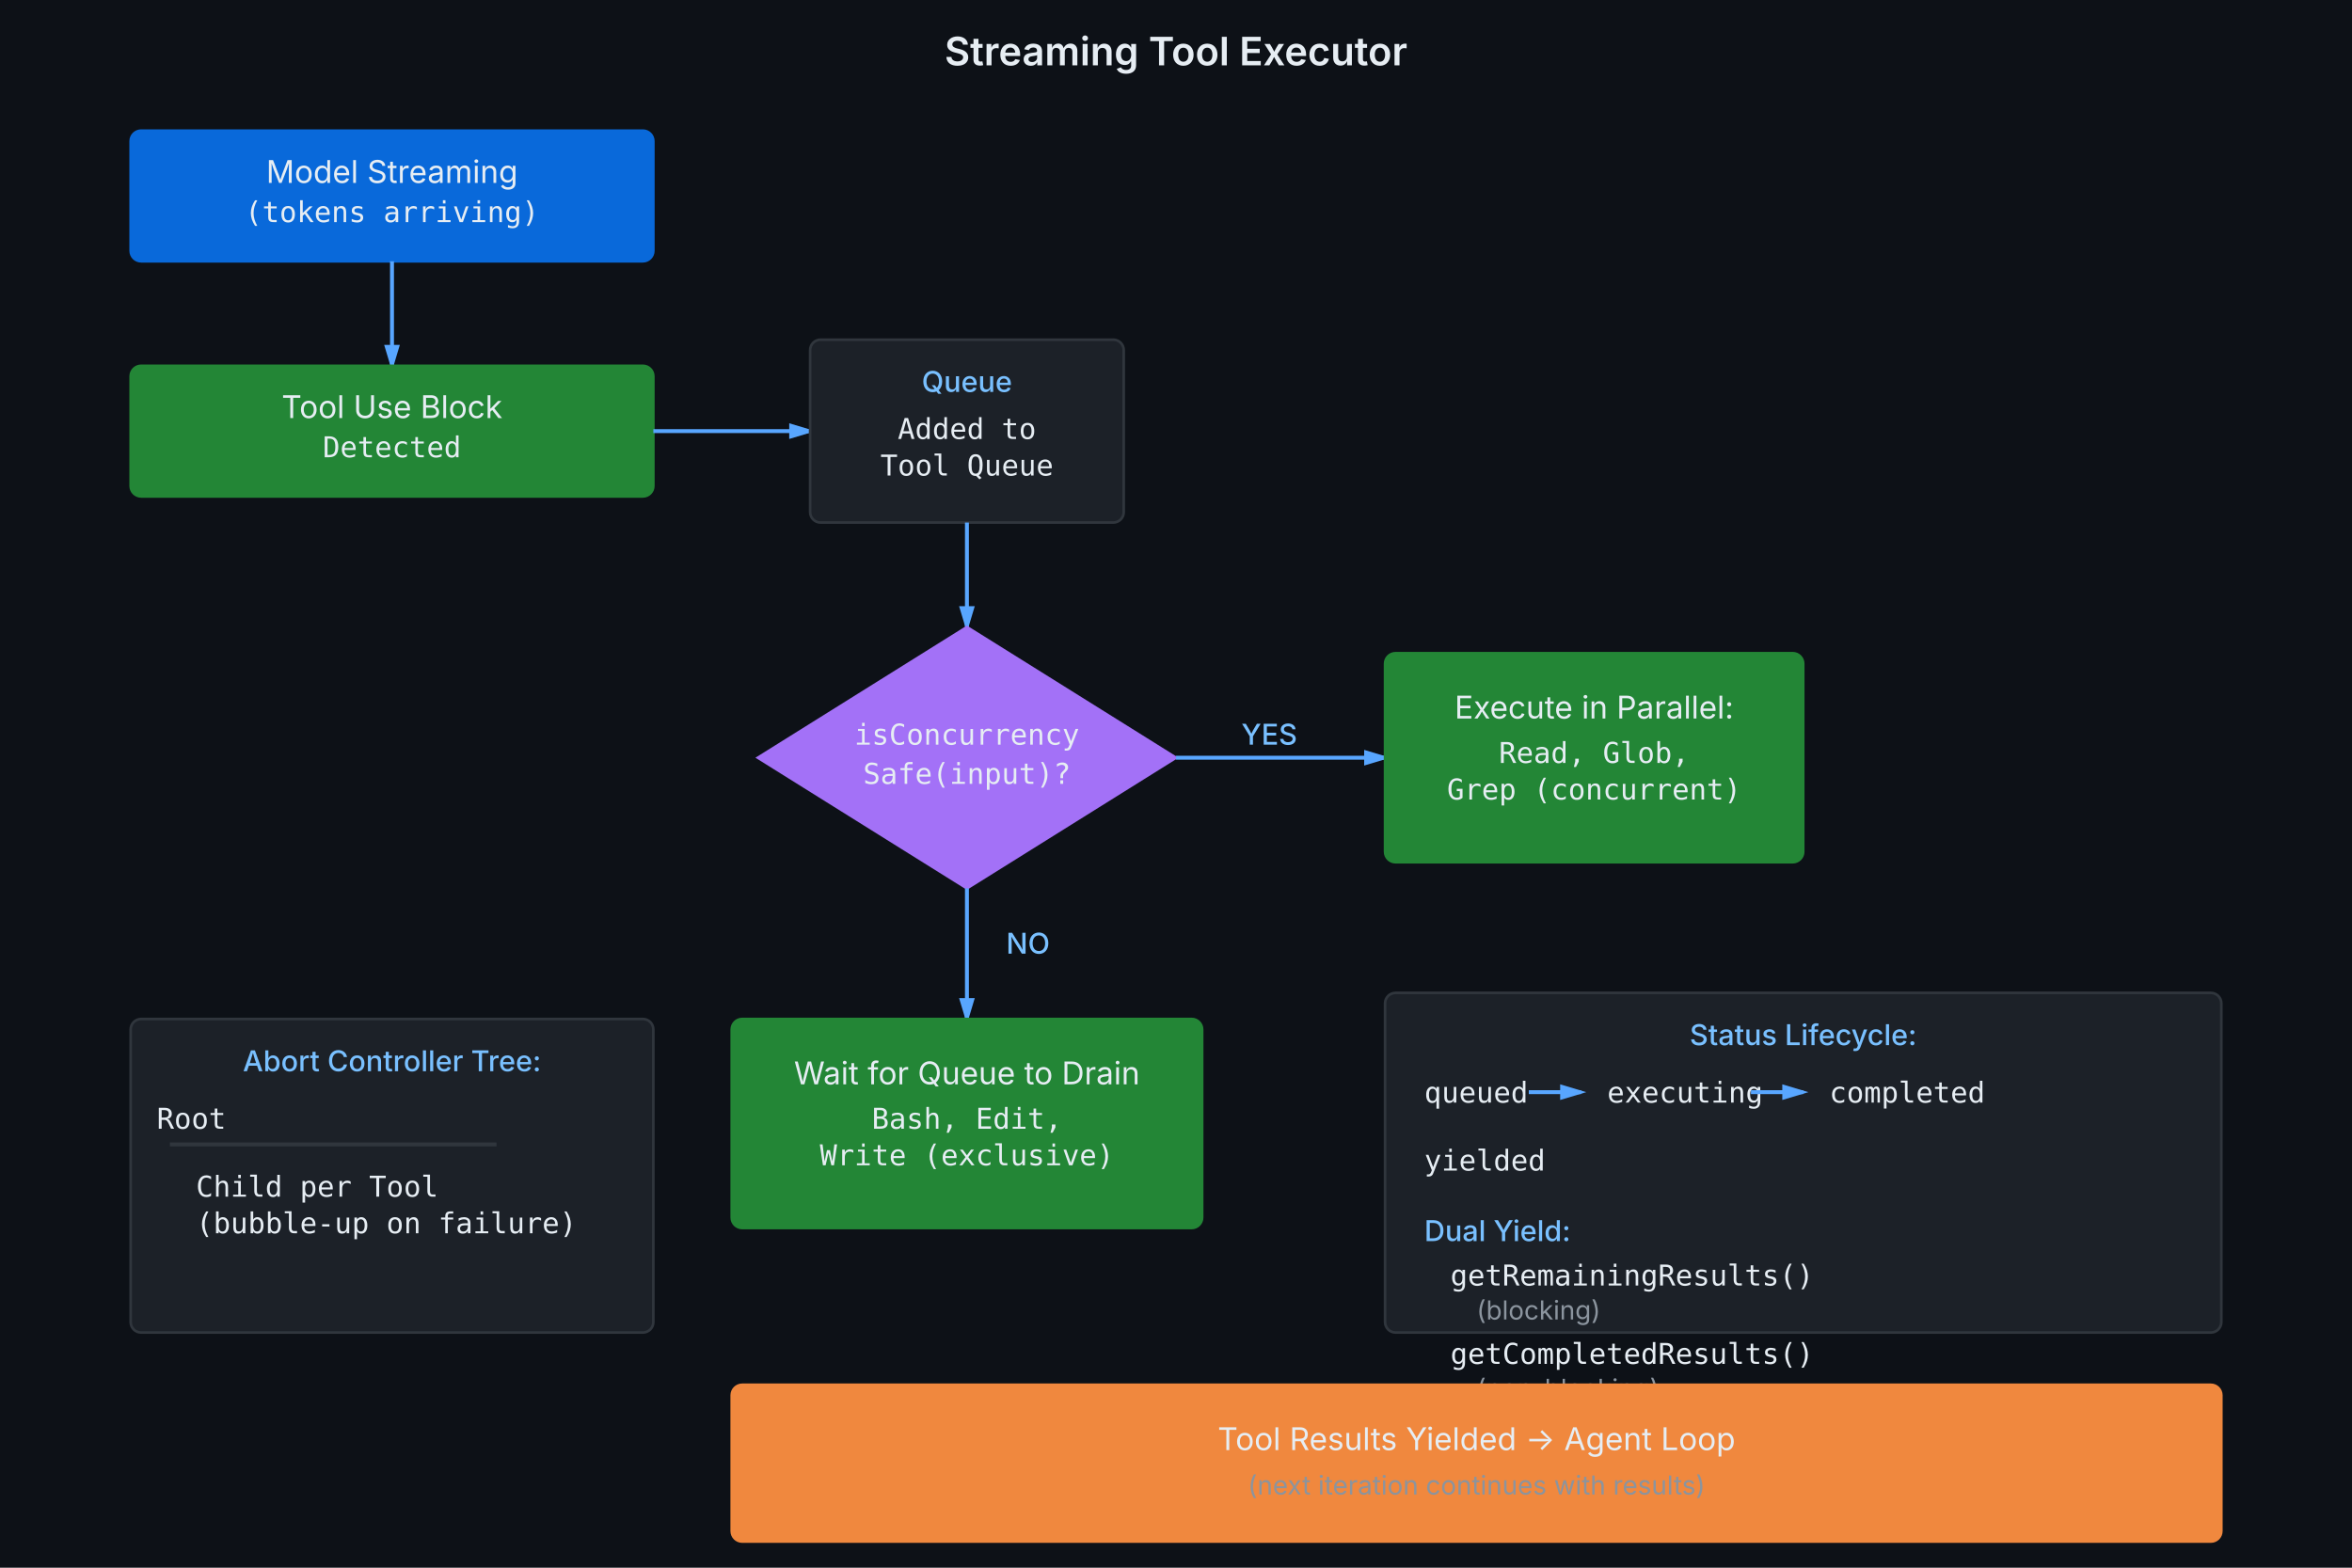
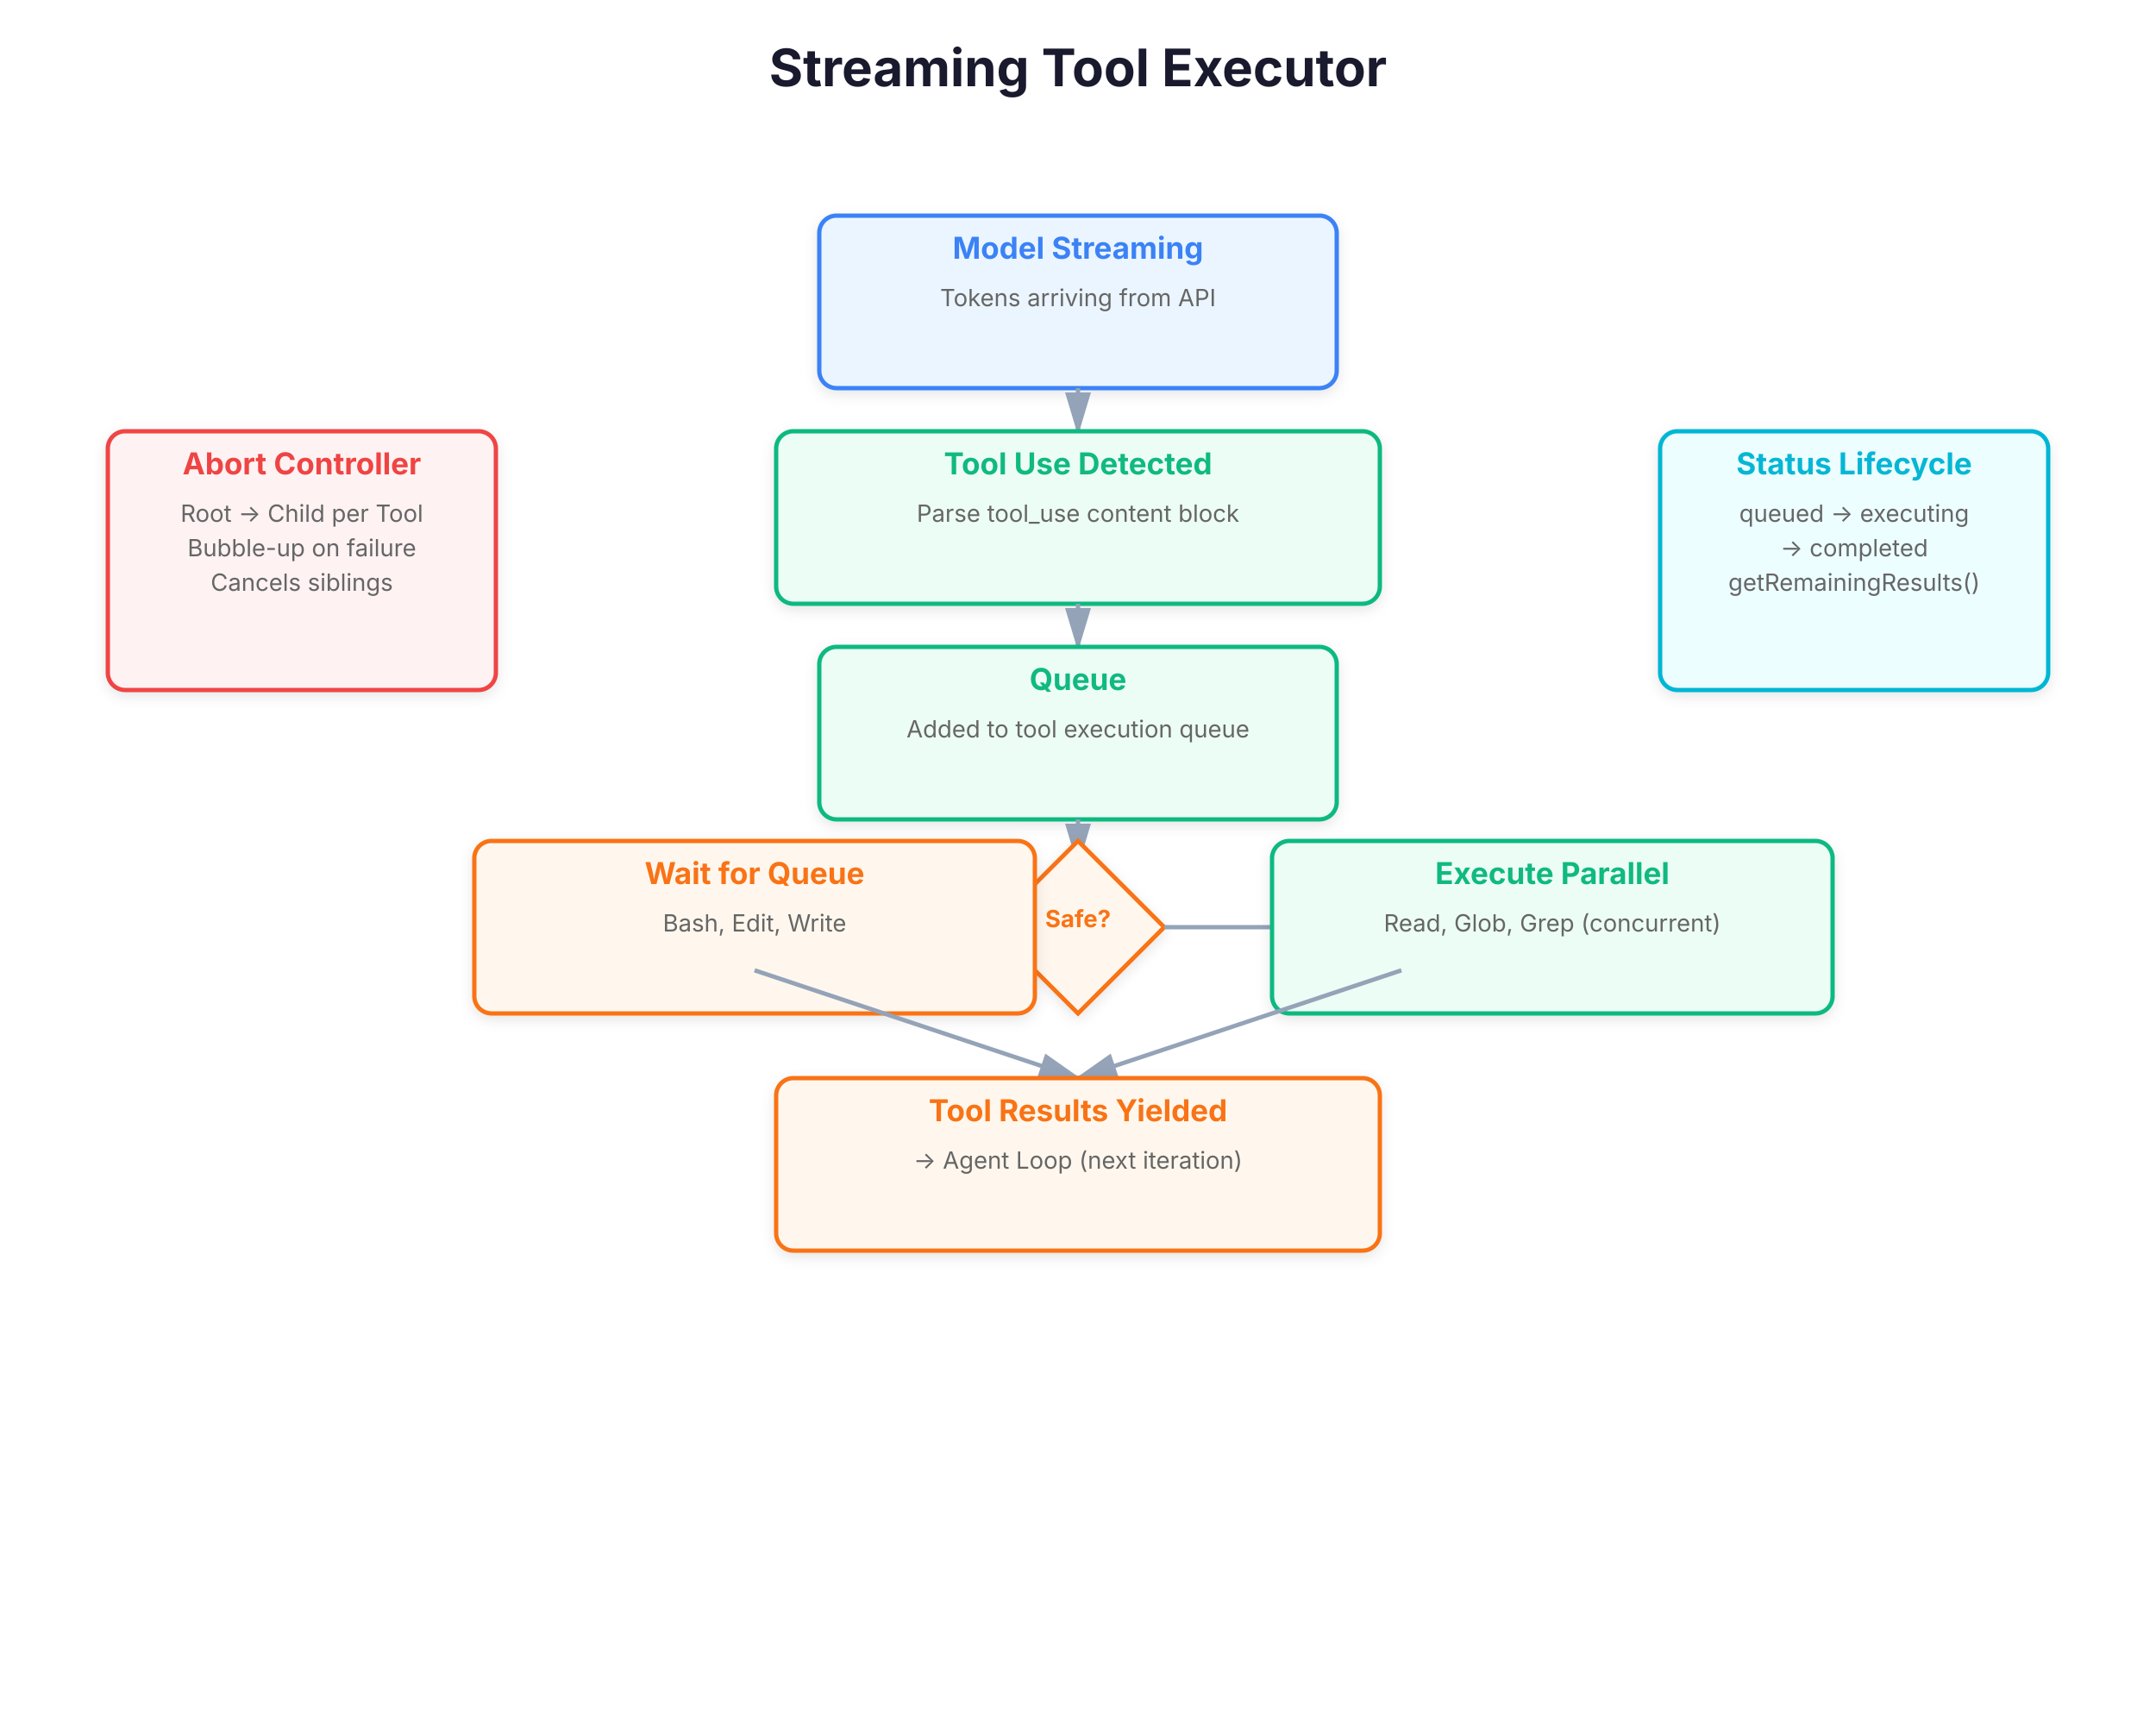
- <svg xmlns="http://www.w3.org/2000/svg" viewBox="0 0 900 600" width="900" height="600">
+ <svg xmlns="http://www.w3.org/2000/svg" viewBox="0 0 1000 800" width="1000" height="800">
  <defs>
-     <marker id="arrowhead" markerWidth="10" markerHeight="10" refX="8" refY="3" orient="auto" markerUnits="userSpaceOnUse">
-       <polygon points="0 0, 10 3, 0 6" class="arrow-head" style="fill: #58a6ff;" />
+     <filter id="dropshadow" x="-50%" y="-50%" width="200%" height="200%">
+       <feDropShadow dx="0" dy="2" stdDeviation="3" flood-opacity="0.1" />
+     </filter>
+     <marker id="arrowhead" markerWidth="10" markerHeight="10" refX="9" refY="3" orient="auto">
+       <polygon points="0 0, 10 3, 0 6" fill="#94A3B8" />
    </marker>
  </defs>
-   <rect class="bg" style="fill: #0d1117;" width="900" height="600" />
-   <text x="450" y="25" class="text-title" style="fill: #e6edf3; font-family: -apple-system, BlinkMacSystemFont, 'Segoe UI', sans-serif; font-size: 15px; font-weight: 600;" text-anchor="middle">Streaming Tool Executor</text>
-   <rect x="50" y="50" width="200" height="50" class="box-input" style="fill: #0969da; stroke: #0969da; stroke-width: 1;" rx="4" />
-   <text x="150" y="70" class="text-primary" style="fill: #e6edf3; font-family: -apple-system, BlinkMacSystemFont, 'Segoe UI', sans-serif; font-size: 12px;" text-anchor="middle">Model Streaming</text>
-   <text x="150" y="85" class="text-code" style="fill: #e6edf3; font-family: 'Monaco', 'Menlo', 'Ubuntu Mono', monospace; font-size: 11px;" text-anchor="middle">(tokens arriving)</text>
-   <path d="M 150 100 L 150 140" class="arrow" style="stroke: #58a6ff; stroke-width: 1.5; fill: none;" marker-end="url(#arrowhead)" />
-   <rect x="50" y="140" width="200" height="50" class="box-process" style="fill: #238636; stroke: #238636; stroke-width: 1;" rx="4" />
-   <text x="150" y="160" class="text-primary" style="fill: #e6edf3; font-family: -apple-system, BlinkMacSystemFont, 'Segoe UI', sans-serif; font-size: 12px;" text-anchor="middle">Tool Use Block</text>
-   <text x="150" y="175" class="text-code" style="fill: #e6edf3; font-family: 'Monaco', 'Menlo', 'Ubuntu Mono', monospace; font-size: 11px;" text-anchor="middle">Detected</text>
-   <path d="M 250 165 L 310 165" class="arrow" style="stroke: #58a6ff; stroke-width: 1.5; fill: none;" marker-end="url(#arrowhead)" />
-   <rect x="310" y="130" width="120" height="70" class="box" style="fill: #1c2128; stroke: #30363d; stroke-width: 1;" rx="4" stroke="#238636" stroke-width="2" />
-   <text x="370" y="150" class="text-label" style="fill: #79c0ff; font-family: -apple-system, BlinkMacSystemFont, 'Segoe UI', sans-serif; font-size: 11px; font-weight: 500;" text-anchor="middle">Queue</text>
-   <text x="370" y="168" class="text-code" style="fill: #e6edf3; font-family: 'Monaco', 'Menlo', 'Ubuntu Mono', monospace; font-size: 11px;" text-anchor="middle">Added to</text>
-   <text x="370" y="182" class="text-code" style="fill: #e6edf3; font-family: 'Monaco', 'Menlo', 'Ubuntu Mono', monospace; font-size: 11px;" text-anchor="middle">Tool Queue</text>
-   <path d="M 370 200 L 370 240" class="arrow" style="stroke: #58a6ff; stroke-width: 1.5; fill: none;" marker-end="url(#arrowhead)" />
-   <polygon points="370,240 450,290 370,340 290,290" class="diamond" style="fill: #a371f7; stroke: #a371f7; stroke-width: 1;" />
-   <text x="370" y="285" class="text-code" style="fill: #e6edf3; font-family: 'Monaco', 'Menlo', 'Ubuntu Mono', monospace; font-size: 11px;" text-anchor="middle" font-size="10">isConcurrency</text>
-   <text x="370" y="300" class="text-code" style="fill: #e6edf3; font-family: 'Monaco', 'Menlo', 'Ubuntu Mono', monospace; font-size: 11px;" text-anchor="middle" font-size="10">Safe(input)?</text>
-   <path d="M 450 290 L 530 290" class="arrow" style="stroke: #58a6ff; stroke-width: 1.5; fill: none;" marker-end="url(#arrowhead)" />
-   <text x="475" y="285" class="text-label" style="fill: #79c0ff; font-family: -apple-system, BlinkMacSystemFont, 'Segoe UI', sans-serif; font-size: 11px; font-weight: 500;">YES</text>
-   <rect x="530" y="250" width="160" height="80" class="box-process" style="fill: #238636; stroke: #238636; stroke-width: 1;" rx="4" />
-   <text x="610" y="275" class="text-primary" style="fill: #e6edf3; font-family: -apple-system, BlinkMacSystemFont, 'Segoe UI', sans-serif; font-size: 12px;" text-anchor="middle">Execute in Parallel:</text>
-   <text x="610" y="292" class="text-code" style="fill: #e6edf3; font-family: 'Monaco', 'Menlo', 'Ubuntu Mono', monospace; font-size: 11px;" text-anchor="middle" font-size="10">Read, Glob,</text>
-   <text x="610" y="306" class="text-code" style="fill: #e6edf3; font-family: 'Monaco', 'Menlo', 'Ubuntu Mono', monospace; font-size: 11px;" text-anchor="middle" font-size="10">Grep (concurrent)</text>
-   <path d="M 370 340 L 370 390" class="arrow" style="stroke: #58a6ff; stroke-width: 1.5; fill: none;" marker-end="url(#arrowhead)" />
-   <text x="385" y="365" class="text-label" style="fill: #79c0ff; font-family: -apple-system, BlinkMacSystemFont, 'Segoe UI', sans-serif; font-size: 11px; font-weight: 500;">NO</text>
-   <rect x="280" y="390" width="180" height="80" class="box-process" style="fill: #238636; stroke: #238636; stroke-width: 1;" rx="4" />
-   <text x="370" y="415" class="text-primary" style="fill: #e6edf3; font-family: -apple-system, BlinkMacSystemFont, 'Segoe UI', sans-serif; font-size: 12px;" text-anchor="middle">Wait for Queue to Drain</text>
-   <text x="370" y="432" class="text-code" style="fill: #e6edf3; font-family: 'Monaco', 'Menlo', 'Ubuntu Mono', monospace; font-size: 11px;" text-anchor="middle" font-size="10">Bash, Edit,</text>
-   <text x="370" y="446" class="text-code" style="fill: #e6edf3; font-family: 'Monaco', 'Menlo', 'Ubuntu Mono', monospace; font-size: 11px;" text-anchor="middle" font-size="10">Write (exclusive)</text>
-   <rect x="50" y="390" width="200" height="120" class="box" style="fill: #1c2128; stroke: #30363d; stroke-width: 1;" rx="4" stroke="#f0883e" stroke-width="2" />
-   <text x="150" y="410" class="text-label" style="fill: #79c0ff; font-family: -apple-system, BlinkMacSystemFont, 'Segoe UI', sans-serif; font-size: 11px; font-weight: 500;" text-anchor="middle">Abort Controller Tree:</text>
-   <text x="60" y="432" class="text-code" style="fill: #e6edf3; font-family: 'Monaco', 'Menlo', 'Ubuntu Mono', monospace; font-size: 11px;" font-size="10">Root</text>
-   <line x1="65" y1="438" x2="190" y2="438" class="line" style="stroke: #30363d; stroke-width: 1.5; fill: none;" />
-   <text x="75" y="458" class="text-code" style="fill: #e6edf3; font-family: 'Monaco', 'Menlo', 'Ubuntu Mono', monospace; font-size: 11px;" font-size="10">Child per Tool</text>
-   <text x="75" y="472" class="text-code" style="fill: #e6edf3; font-family: 'Monaco', 'Menlo', 'Ubuntu Mono', monospace; font-size: 11px;" font-size="10">(bubble-up on failure)</text>
-   <rect x="530" y="380" width="320" height="130" class="box" style="fill: #1c2128; stroke: #30363d; stroke-width: 1;" rx="4" stroke="#238636" stroke-width="2" />
-   <text x="690" y="400" class="text-label" style="fill: #79c0ff; font-family: -apple-system, BlinkMacSystemFont, 'Segoe UI', sans-serif; font-size: 11px; font-weight: 500;" text-anchor="middle">Status Lifecycle:</text>
-   <text x="545" y="422" class="text-code" style="fill: #e6edf3; font-family: 'Monaco', 'Menlo', 'Ubuntu Mono', monospace; font-size: 11px;">queued</text>
-   <path d="M 585 418 L 605 418" class="arrow" style="stroke: #58a6ff; stroke-width: 1.5; fill: none;" marker-end="url(#arrowhead)" stroke-width="1" />
-   <text x="615" y="422" class="text-code" style="fill: #e6edf3; font-family: 'Monaco', 'Menlo', 'Ubuntu Mono', monospace; font-size: 11px;">executing</text>
-   <path d="M 670 418 L 690 418" class="arrow" style="stroke: #58a6ff; stroke-width: 1.5; fill: none;" marker-end="url(#arrowhead)" stroke-width="1" />
-   <text x="700" y="422" class="text-code" style="fill: #e6edf3; font-family: 'Monaco', 'Menlo', 'Ubuntu Mono', monospace; font-size: 11px;">completed</text>
-   <text x="545" y="448" class="text-code" style="fill: #e6edf3; font-family: 'Monaco', 'Menlo', 'Ubuntu Mono', monospace; font-size: 11px;">yielded</text>
-   <text x="545" y="475" class="text-label" style="fill: #79c0ff; font-family: -apple-system, BlinkMacSystemFont, 'Segoe UI', sans-serif; font-size: 11px; font-weight: 500;" font-size="10">Dual Yield:</text>
-   <text x="555" y="492" class="text-code" style="fill: #e6edf3; font-family: 'Monaco', 'Menlo', 'Ubuntu Mono', monospace; font-size: 11px;" font-size="10">getRemainingResults()</text>
-   <text x="565" y="505" class="text-small" style="fill: #8b949e; font-family: -apple-system, BlinkMacSystemFont, 'Segoe UI', sans-serif; font-size: 10px;">(blocking)</text>
-   <text x="555" y="522" class="text-code" style="fill: #e6edf3; font-family: 'Monaco', 'Menlo', 'Ubuntu Mono', monospace; font-size: 11px;" font-size="10">getCompletedResults()</text>
-   <text x="565" y="535" class="text-small" style="fill: #8b949e; font-family: -apple-system, BlinkMacSystemFont, 'Segoe UI', sans-serif; font-size: 10px;">(non-blocking)</text>
-   <rect x="280" y="530" width="570" height="60" class="box-output" style="fill: #f0883e; stroke: #f0883e; stroke-width: 1;" rx="4" />
-   <text x="565" y="555" class="text-primary" style="fill: #e6edf3; font-family: -apple-system, BlinkMacSystemFont, 'Segoe UI', sans-serif; font-size: 12px;" text-anchor="middle">Tool Results Yielded → Agent Loop</text>
-   <text x="565" y="572" class="text-small" style="fill: #8b949e; font-family: -apple-system, BlinkMacSystemFont, 'Segoe UI', sans-serif; font-size: 10px;" text-anchor="middle">(next iteration continues with results)</text>
+   <rect width="100%" height="100%" fill="#ffffff" />
+   <text x="500" y="40" font-family="Inter, system-ui, sans-serif" font-size="24" font-weight="bold" fill="#1a1a2e" text-anchor="middle">Streaming Tool Executor</text>
+   <rect x="380" y="100" width="240" height="80" fill="#EBF5FF" stroke="#3B82F6" stroke-width="2" rx="8" filter="url(#dropshadow)" />
+   <text x="500.0" y="120" font-family="Inter, system-ui, sans-serif" font-size="14" font-weight="bold" fill="#3B82F6" text-anchor="middle">Model Streaming</text>
+   <text x="500.0" y="142" font-family="Inter, system-ui, sans-serif" font-size="11" font-weight="normal" fill="#666666" text-anchor="middle">Tokens arriving from API</text>
+   <line x1="500" y1="180" x2="500" y2="200" stroke="#94A3B8" stroke-width="2" marker-end="url(#arrowhead)" />
+   <rect x="360" y="200" width="280" height="80" fill="#ECFDF5" stroke="#10B981" stroke-width="2" rx="8" filter="url(#dropshadow)" />
+   <text x="500.0" y="220" font-family="Inter, system-ui, sans-serif" font-size="14" font-weight="bold" fill="#10B981" text-anchor="middle">Tool Use Detected</text>
+   <text x="500.0" y="242" font-family="Inter, system-ui, sans-serif" font-size="11" font-weight="normal" fill="#666666" text-anchor="middle">Parse tool_use content block</text>
+   <line x1="500" y1="280" x2="500" y2="300" stroke="#94A3B8" stroke-width="2" marker-end="url(#arrowhead)" />
+   <rect x="380" y="300" width="240" height="80" fill="#ECFDF5" stroke="#10B981" stroke-width="2" rx="8" filter="url(#dropshadow)" />
+   <text x="500.0" y="320" font-family="Inter, system-ui, sans-serif" font-size="14" font-weight="bold" fill="#10B981" text-anchor="middle">Queue</text>
+   <text x="500.0" y="342" font-family="Inter, system-ui, sans-serif" font-size="11" font-weight="normal" fill="#666666" text-anchor="middle">Added to tool execution queue</text>
+   <line x1="500" y1="380" x2="500" y2="400" stroke="#94A3B8" stroke-width="2" marker-end="url(#arrowhead)" />
+   <polygon points="500,390 540,430 500,470 460,430" fill="#FFF7ED" stroke="#F97316" stroke-width="2" filter="url(#dropshadow)" />
+   <text x="500" y="430" font-family="Inter, system-ui, sans-serif" font-size="11" font-weight="bold" fill="#F97316" text-anchor="middle">Safe?</text>
+   <line x1="460" y1="430" x2="350" y2="430" stroke="#94A3B8" stroke-width="2" marker-end="url(#arrowhead)" />
+   <rect x="220" y="390" width="260" height="80" fill="#FFF7ED" stroke="#F97316" stroke-width="2" rx="8" filter="url(#dropshadow)" />
+   <text x="350.0" y="410" font-family="Inter, system-ui, sans-serif" font-size="14" font-weight="bold" fill="#F97316" text-anchor="middle">Wait for Queue</text>
+   <text x="350.0" y="432" font-family="Inter, system-ui, sans-serif" font-size="11" font-weight="normal" fill="#666666" text-anchor="middle">Bash, Edit, Write</text>
+   <line x1="540" y1="430" x2="650" y2="430" stroke="#94A3B8" stroke-width="2" marker-end="url(#arrowhead)" />
+   <rect x="590" y="390" width="260" height="80" fill="#ECFDF5" stroke="#10B981" stroke-width="2" rx="8" filter="url(#dropshadow)" />
+   <text x="720.0" y="410" font-family="Inter, system-ui, sans-serif" font-size="14" font-weight="bold" fill="#10B981" text-anchor="middle">Execute Parallel</text>
+   <text x="720.0" y="432" font-family="Inter, system-ui, sans-serif" font-size="11" font-weight="normal" fill="#666666" text-anchor="middle">Read, Glob, Grep (concurrent)</text>
+   <line x1="350" y1="450" x2="500" y2="500" stroke="#94A3B8" stroke-width="2" marker-end="url(#arrowhead)" />
+   <line x1="650" y1="450" x2="500" y2="500" stroke="#94A3B8" stroke-width="2" marker-end="url(#arrowhead)" />
+   <rect x="360" y="500" width="280" height="80" fill="#FFF7ED" stroke="#F97316" stroke-width="2" rx="8" filter="url(#dropshadow)" />
+   <text x="500.0" y="520" font-family="Inter, system-ui, sans-serif" font-size="14" font-weight="bold" fill="#F97316" text-anchor="middle">Tool Results Yielded</text>
+   <text x="500.0" y="542" font-family="Inter, system-ui, sans-serif" font-size="11" font-weight="normal" fill="#666666" text-anchor="middle">-&gt; Agent Loop (next iteration)</text>
+   <rect x="50" y="200" width="180" height="120" fill="#FEF2F2" stroke="#EF4444" stroke-width="2" rx="8" filter="url(#dropshadow)" />
+   <text x="140.0" y="220" font-family="Inter, system-ui, sans-serif" font-size="14" font-weight="bold" fill="#EF4444" text-anchor="middle">Abort Controller</text>
+   <text x="140.0" y="242" font-family="Inter, system-ui, sans-serif" font-size="11" font-weight="normal" fill="#666666" text-anchor="middle">Root -&gt; Child per Tool</text>
+   <text x="140.0" y="258" font-family="Inter, system-ui, sans-serif" font-size="11" font-weight="normal" fill="#666666" text-anchor="middle">Bubble-up on failure</text>
+   <text x="140.0" y="274" font-family="Inter, system-ui, sans-serif" font-size="11" font-weight="normal" fill="#666666" text-anchor="middle">Cancels siblings</text>
+   <rect x="770" y="200" width="180" height="120" fill="#ECFEFF" stroke="#06B6D4" stroke-width="2" rx="8" filter="url(#dropshadow)" />
+   <text x="860.0" y="220" font-family="Inter, system-ui, sans-serif" font-size="14" font-weight="bold" fill="#06B6D4" text-anchor="middle">Status Lifecycle</text>
+   <text x="860.0" y="242" font-family="Inter, system-ui, sans-serif" font-size="11" font-weight="normal" fill="#666666" text-anchor="middle">queued -&gt; executing</text>
+   <text x="860.0" y="258" font-family="Inter, system-ui, sans-serif" font-size="11" font-weight="normal" fill="#666666" text-anchor="middle">-&gt; completed</text>
+   <text x="860.0" y="274" font-family="Inter, system-ui, sans-serif" font-size="11" font-weight="normal" fill="#666666" text-anchor="middle">getRemainingResults()</text>
</svg>
